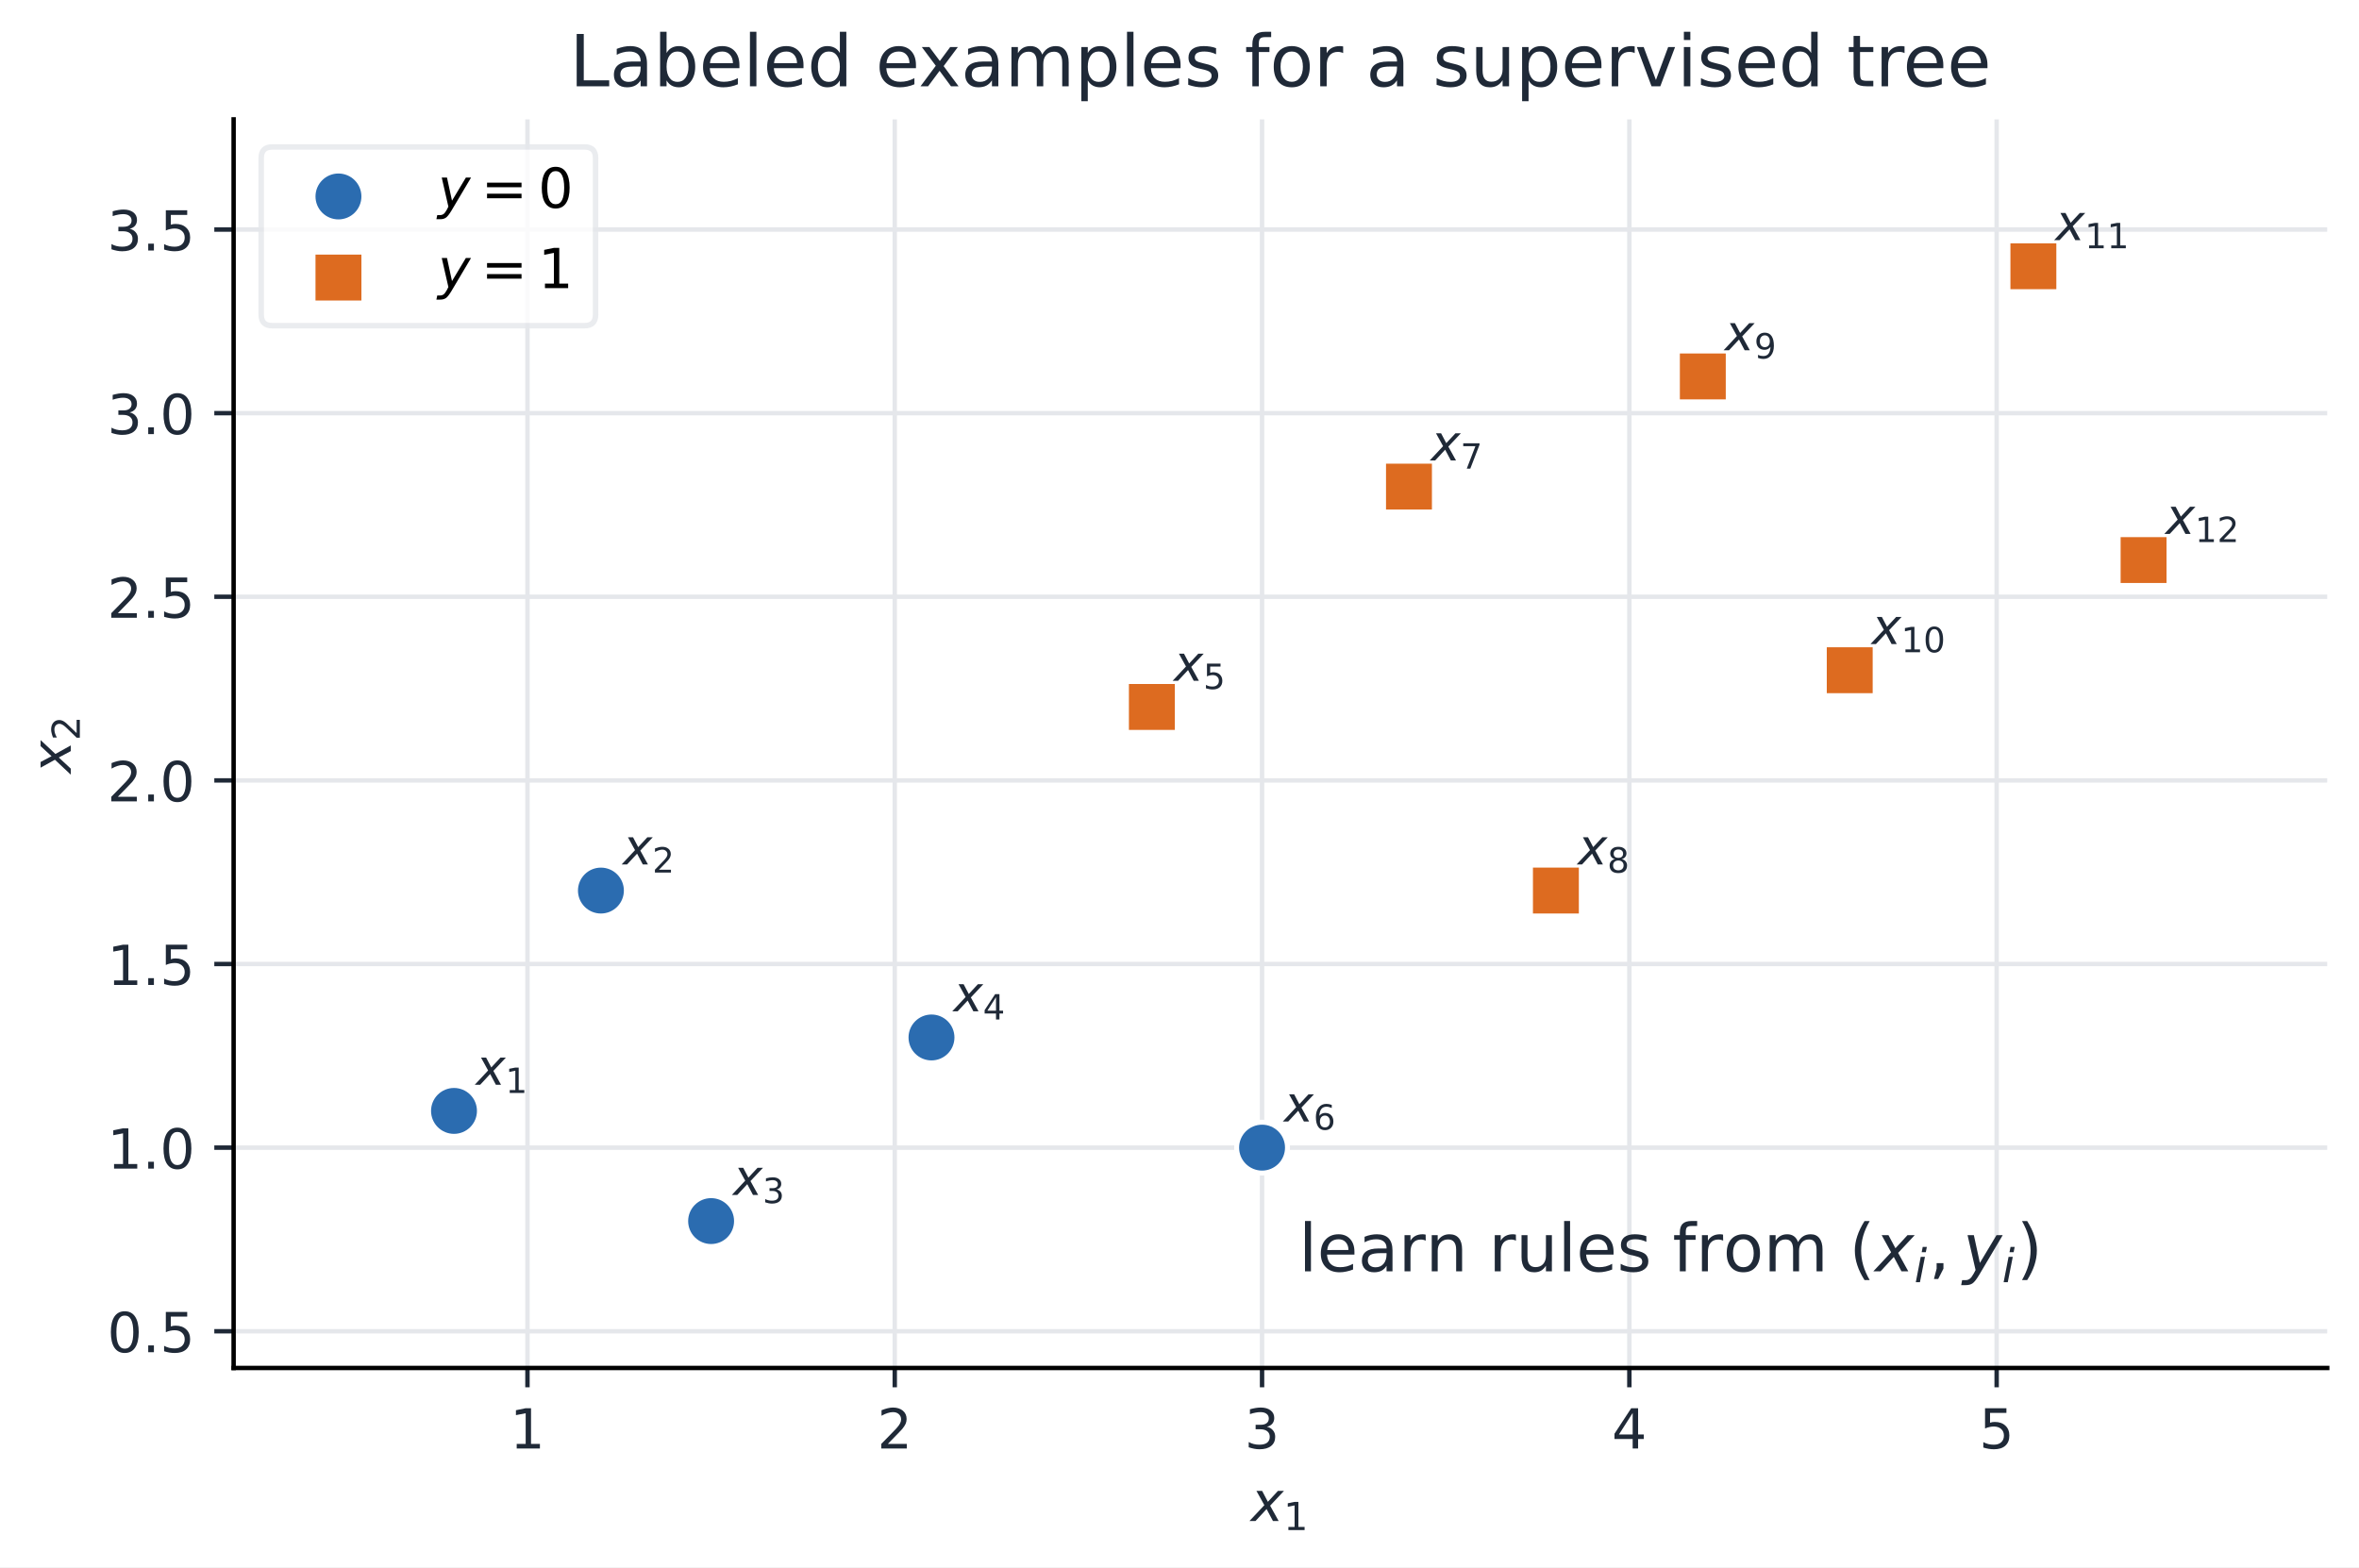
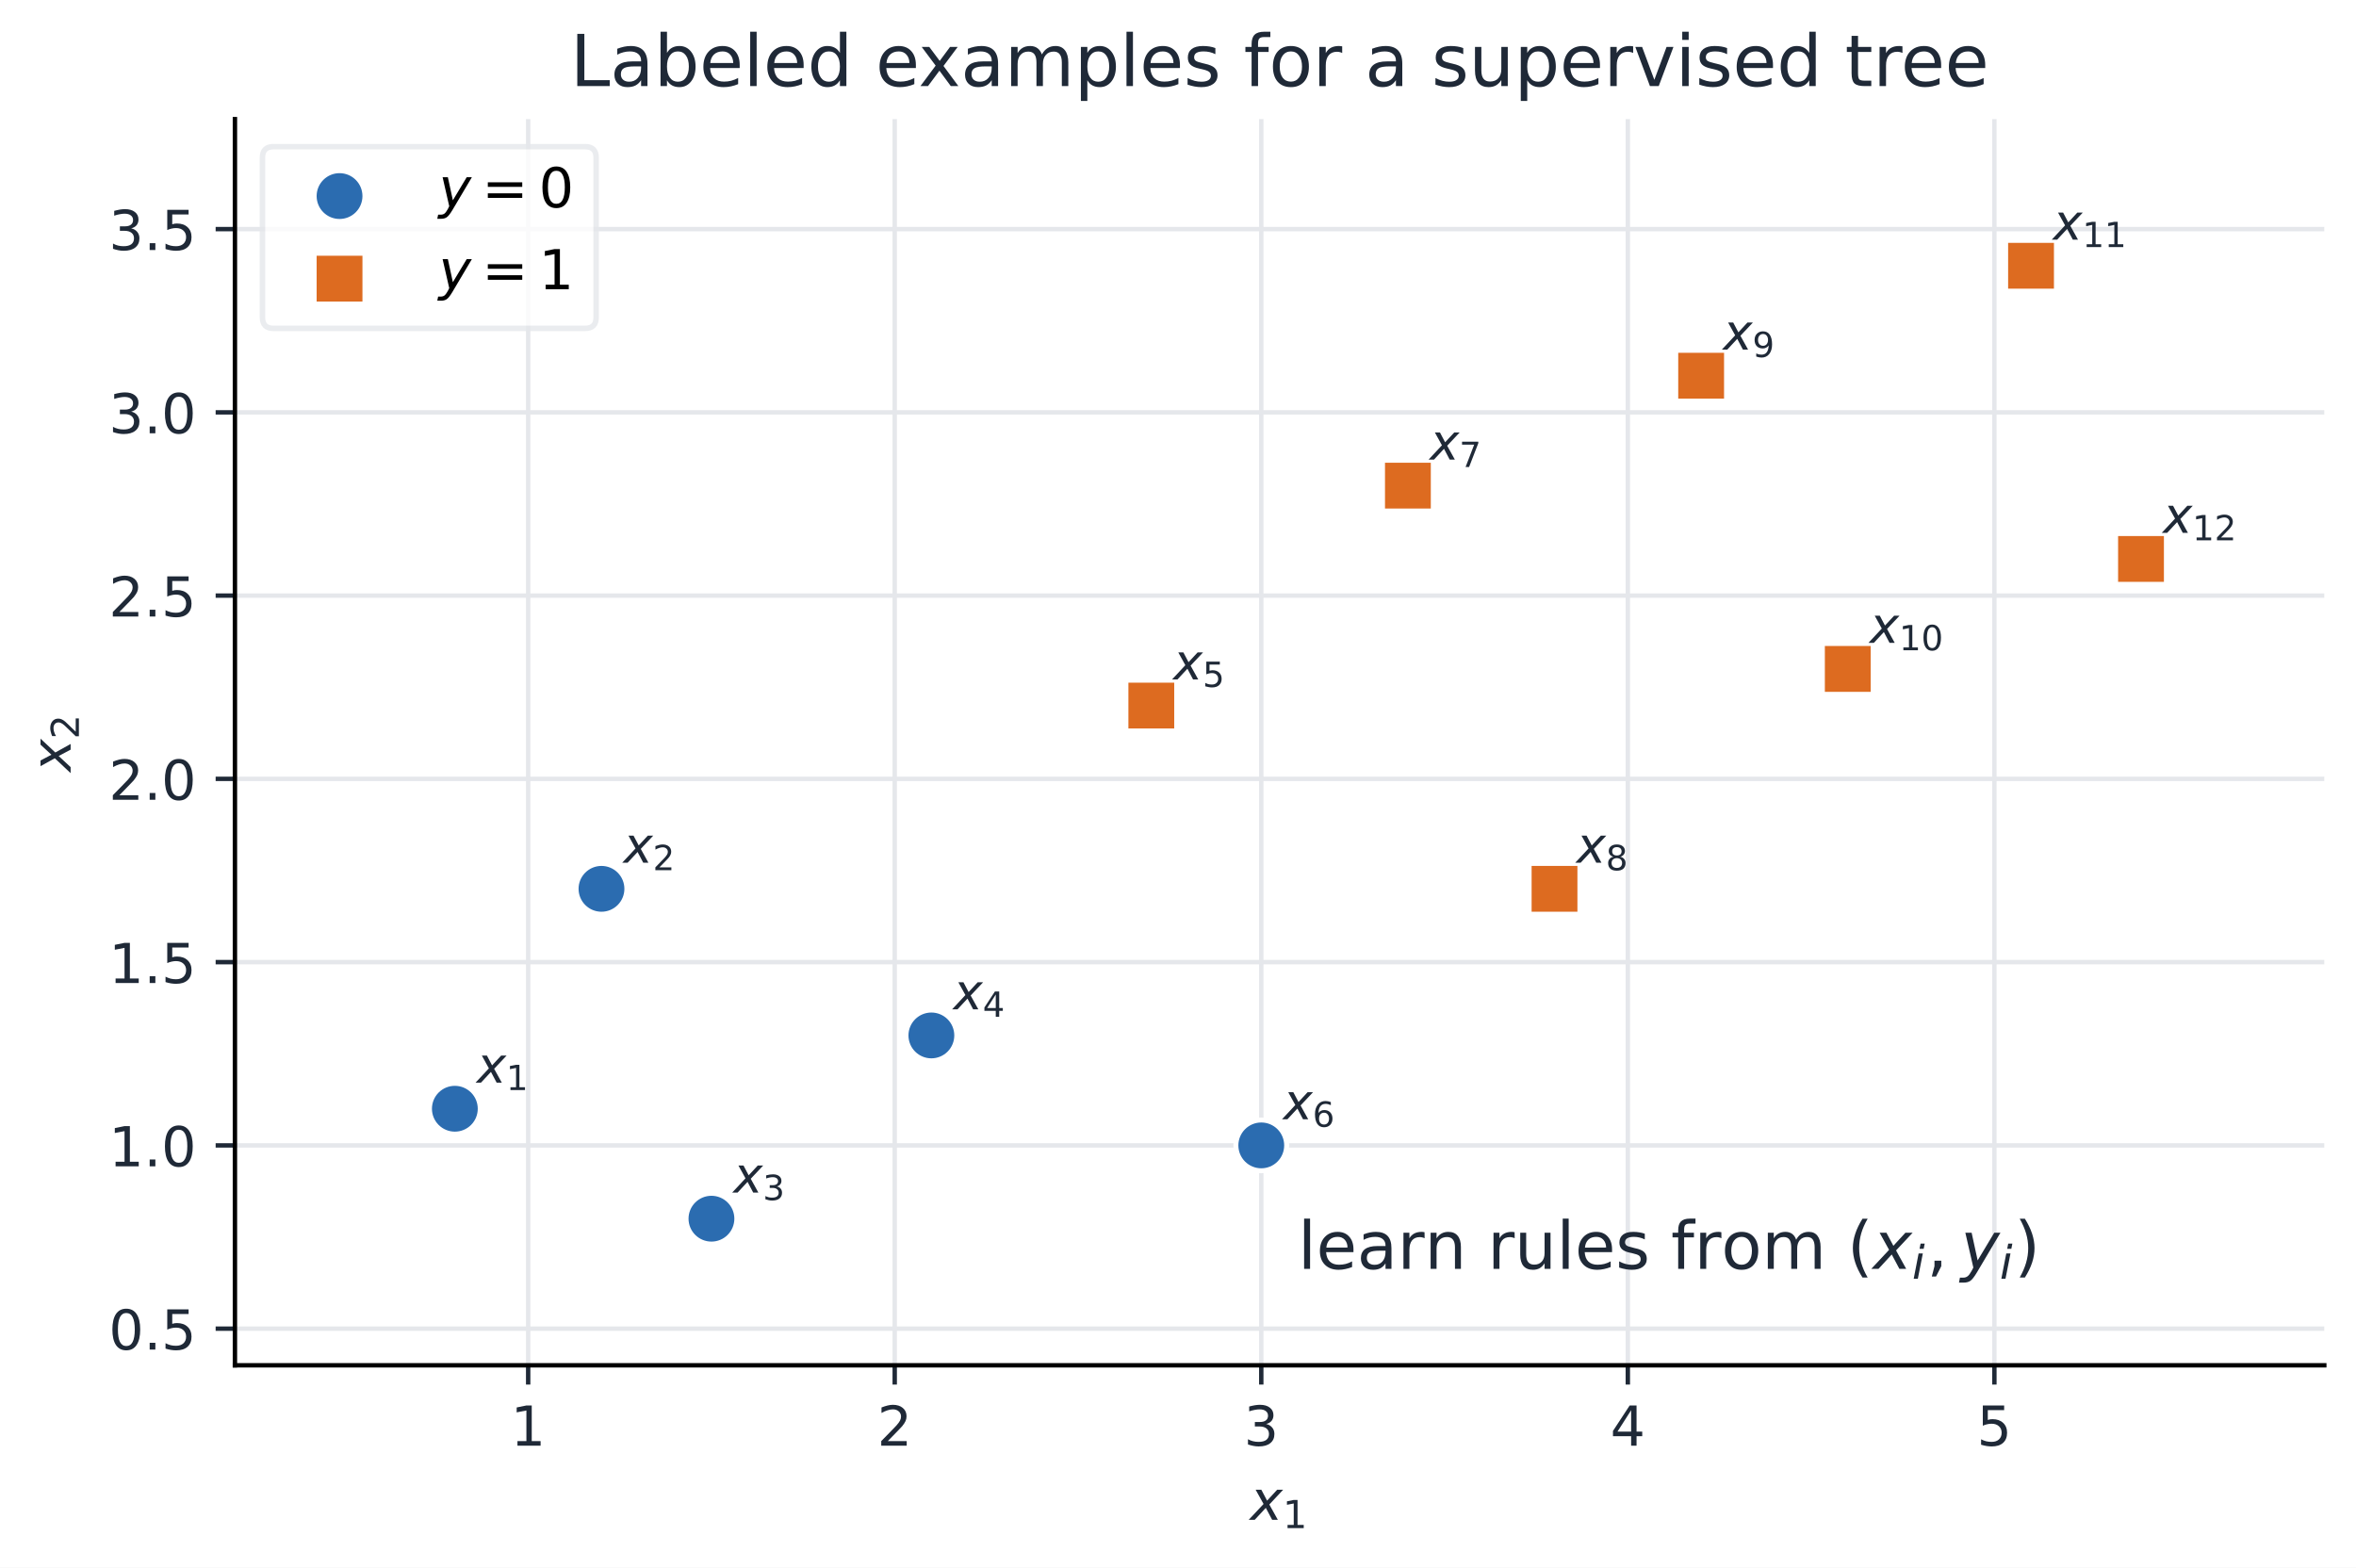
- <svg xmlns="http://www.w3.org/2000/svg" xmlns:xlink="http://www.w3.org/1999/xlink" width="427.541pt" height="284.087pt" viewBox="0 0 427.541 284.087" version="1.1">
+ <svg xmlns="http://www.w3.org/2000/svg" xmlns:xlink="http://www.w3.org/1999/xlink" width="427.863pt" height="284.731pt" viewBox="0 0 427.863 284.731" version="1.1">
  <defs>
    <style type="text/css">*{stroke-linejoin: round; stroke-linecap: butt}</style>
  </defs>
  <g id="figure_1">
    <g id="patch_1">
-       <path d="M 0 284.087  L 427.541 284.087  L 427.541 0  L 0 0  z " style="fill: #ffffff" />
+       <path d="M 0 284.731  L 427.863 284.731  L 427.863 0  L 0 0  z " style="fill: #ffffff" />
    </g>
    <g id="axes_1">
      <g id="patch_2">
-         <path d="M 42.341 247.971  L 421.781 247.971  L 421.781 21.638  L 42.341 21.638  z " style="fill: #ffffff" />
+         <path d="M 42.663 247.971  L 422.103 247.971  L 422.103 21.638  L 42.663 21.638  z " style="fill: #ffffff" />
      </g>
      <g id="matplotlib.axis_1">
        <g id="xtick_1">
          <g id="line2d_1">
-             <path d="M 95.596 247.971  L 95.596 21.638  " clip-path="url(#p916426c756)" style="fill: none; stroke: #e5e7eb; stroke-width: 0.8; stroke-linecap: square" />
+             <path d="M 95.918 247.971  L 95.918 21.638  " clip-path="url(#pe84fb427e7)" style="fill: none; stroke: #e5e7eb; stroke-width: 0.8; stroke-linecap: square" />
          </g>
          <g id="line2d_2">
            <defs>
-               <path id="m17a6bb10aa" d="M 0 0  L 0 3.5  " style="stroke: #1f2937; stroke-width: 0.8" />
+               <path id="m123e8195ff" d="M 0 0  L 0 3.5  " style="stroke: #1f2937; stroke-width: 0.8" />
            </defs>
            <g>
-               <use xlink:href="#m17a6bb10aa" x="95.596" y="247.971" style="fill: #1f2937; stroke: #1f2937; stroke-width: 0.8" />
+               <use xlink:href="#m123e8195ff" x="95.918" y="247.971" style="fill: #1f2937; stroke: #1f2937; stroke-width: 0.8" />
            </g>
          </g>
          <g id="text_1">
-             <text style="font-size: 10px; font-family: 'DejaVu Sans'; text-anchor: middle; fill: #1f2937" x="95.596" y="262.569" transform="rotate(-0 95.59599 262.569)">1</text>
+             <text style="font-size: 10px; font-family: 'DejaVu Sans'; text-anchor: middle; fill: #1f2937" x="95.918" y="262.568" transform="rotate(-0 95.91786 262.5683)">1</text>
          </g>
        </g>
        <g id="xtick_2">
          <g id="line2d_3">
-             <path d="M 162.164 247.971  L 162.164 21.638  " clip-path="url(#p916426c756)" style="fill: none; stroke: #e5e7eb; stroke-width: 0.8; stroke-linecap: square" />
+             <path d="M 162.486 247.971  L 162.486 21.638  " clip-path="url(#pe84fb427e7)" style="fill: none; stroke: #e5e7eb; stroke-width: 0.8; stroke-linecap: square" />
          </g>
          <g id="line2d_4">
            <g>
-               <use xlink:href="#m17a6bb10aa" x="162.164" y="247.971" style="fill: #1f2937; stroke: #1f2937; stroke-width: 0.8" />
+               <use xlink:href="#m123e8195ff" x="162.486" y="247.971" style="fill: #1f2937; stroke: #1f2937; stroke-width: 0.8" />
            </g>
          </g>
          <g id="text_2">
-             <text style="font-size: 10px; font-family: 'DejaVu Sans'; text-anchor: middle; fill: #1f2937" x="162.164" y="262.569" transform="rotate(-0 162.1644 262.569)">2</text>
+             <text style="font-size: 10px; font-family: 'DejaVu Sans'; text-anchor: middle; fill: #1f2937" x="162.486" y="262.568" transform="rotate(-0 162.4863 262.5683)">2</text>
          </g>
        </g>
        <g id="xtick_3">
          <g id="line2d_5">
-             <path d="M 228.733 247.971  L 228.733 21.638  " clip-path="url(#p916426c756)" style="fill: none; stroke: #e5e7eb; stroke-width: 0.8; stroke-linecap: square" />
+             <path d="M 229.055 247.971  L 229.055 21.638  " clip-path="url(#pe84fb427e7)" style="fill: none; stroke: #e5e7eb; stroke-width: 0.8; stroke-linecap: square" />
          </g>
          <g id="line2d_6">
            <g>
-               <use xlink:href="#m17a6bb10aa" x="228.733" y="247.971" style="fill: #1f2937; stroke: #1f2937; stroke-width: 0.8" />
+               <use xlink:href="#m123e8195ff" x="229.055" y="247.971" style="fill: #1f2937; stroke: #1f2937; stroke-width: 0.8" />
            </g>
          </g>
          <g id="text_3">
-             <text style="font-size: 10px; font-family: 'DejaVu Sans'; text-anchor: middle; fill: #1f2937" x="228.733" y="262.569" transform="rotate(-0 228.7328 262.569)">3</text>
+             <text style="font-size: 10px; font-family: 'DejaVu Sans'; text-anchor: middle; fill: #1f2937" x="229.055" y="262.568" transform="rotate(-0 229.0547 262.5683)">3</text>
          </g>
        </g>
        <g id="xtick_4">
          <g id="line2d_7">
-             <path d="M 295.301 247.971  L 295.301 21.638  " clip-path="url(#p916426c756)" style="fill: none; stroke: #e5e7eb; stroke-width: 0.8; stroke-linecap: square" />
+             <path d="M 295.623 247.971  L 295.623 21.638  " clip-path="url(#pe84fb427e7)" style="fill: none; stroke: #e5e7eb; stroke-width: 0.8; stroke-linecap: square" />
          </g>
          <g id="line2d_8">
            <g>
-               <use xlink:href="#m17a6bb10aa" x="295.301" y="247.971" style="fill: #1f2937; stroke: #1f2937; stroke-width: 0.8" />
+               <use xlink:href="#m123e8195ff" x="295.623" y="247.971" style="fill: #1f2937; stroke: #1f2937; stroke-width: 0.8" />
            </g>
          </g>
          <g id="text_4">
-             <text style="font-size: 10px; font-family: 'DejaVu Sans'; text-anchor: middle; fill: #1f2937" x="295.301" y="262.569" transform="rotate(-0 295.3012 262.569)">4</text>
+             <text style="font-size: 10px; font-family: 'DejaVu Sans'; text-anchor: middle; fill: #1f2937" x="295.623" y="262.568" transform="rotate(-0 295.6231 262.5683)">4</text>
          </g>
        </g>
        <g id="xtick_5">
          <g id="line2d_9">
-             <path d="M 361.87 247.971  L 361.87 21.638  " clip-path="url(#p916426c756)" style="fill: none; stroke: #e5e7eb; stroke-width: 0.8; stroke-linecap: square" />
+             <path d="M 362.192 247.971  L 362.192 21.638  " clip-path="url(#pe84fb427e7)" style="fill: none; stroke: #e5e7eb; stroke-width: 0.8; stroke-linecap: square" />
          </g>
          <g id="line2d_10">
            <g>
-               <use xlink:href="#m17a6bb10aa" x="361.87" y="247.971" style="fill: #1f2937; stroke: #1f2937; stroke-width: 0.8" />
+               <use xlink:href="#m123e8195ff" x="362.192" y="247.971" style="fill: #1f2937; stroke: #1f2937; stroke-width: 0.8" />
            </g>
          </g>
          <g id="text_5">
-             <text style="font-size: 10px; font-family: 'DejaVu Sans'; text-anchor: middle; fill: #1f2937" x="361.87" y="262.569" transform="rotate(-0 361.8697 262.569)">5</text>
+             <text style="font-size: 10px; font-family: 'DejaVu Sans'; text-anchor: middle; fill: #1f2937" x="362.192" y="262.568" transform="rotate(-0 362.1915 262.5683)">5</text>
          </g>
        </g>
        <g id="text_6">
-           <g style="fill: #1f2937" transform="translate(226.7113 276.2472)">
+           <g style="fill: #1f2937" transform="translate(227.0331 276.5683)">
            <text>
              <tspan x="0" y="-0.531" style="font-style: oblique; font-size: 10px; font-family: 'DejaVu Sans'; fill: #1f2937">x</tspan>
-               <tspan x="5.918" y="1.109" style="font-size: 7px; font-family: 'DejaVu Sans'; fill: #1f2937">1</tspan>
+               <tspan x="5.918" y="0.969" style="font-size: 7px; font-family: 'DejaVu Sans'; fill: #1f2937">1</tspan>
            </text>
          </g>
        </g>
      </g>
      <g id="matplotlib.axis_2">
        <g id="ytick_1">
          <g id="line2d_11">
-             <path d="M 42.341 241.314  L 421.781 241.314  " clip-path="url(#p916426c756)" style="fill: none; stroke: #e5e7eb; stroke-width: 0.8; stroke-linecap: square" />
+             <path d="M 42.663 241.314  L 422.103 241.314  " clip-path="url(#pe84fb427e7)" style="fill: none; stroke: #e5e7eb; stroke-width: 0.8; stroke-linecap: square" />
          </g>
          <g id="line2d_12">
            <defs>
-               <path id="m0b612e0952" d="M 0 0  L -3.5 0  " style="stroke: #1f2937; stroke-width: 0.8" />
+               <path id="m7bb8350689" d="M 0 0  L -3.5 0  " style="stroke: #1f2937; stroke-width: 0.8" />
            </defs>
            <g>
-               <use xlink:href="#m0b612e0952" x="42.341" y="241.314" style="fill: #1f2937; stroke: #1f2937; stroke-width: 0.8" />
+               <use xlink:href="#m7bb8350689" x="42.663" y="241.314" style="fill: #1f2937; stroke: #1f2937; stroke-width: 0.8" />
            </g>
          </g>
          <g id="text_7">
-             <text style="font-size: 10px; font-family: 'DejaVu Sans'; text-anchor: end; fill: #1f2937" x="35.341" y="245.113" transform="rotate(-0 35.34125 245.113)">0.5</text>
+             <text style="font-size: 10px; font-family: 'DejaVu Sans'; text-anchor: end; fill: #1f2937" x="35.663" y="245.113" transform="rotate(-0 35.66313 245.1126)">0.5</text>
          </g>
        </g>
        <g id="ytick_2">
          <g id="line2d_13">
-             <path d="M 42.341 208.03  L 421.781 208.03  " clip-path="url(#p916426c756)" style="fill: none; stroke: #e5e7eb; stroke-width: 0.8; stroke-linecap: square" />
+             <path d="M 42.663 208.03  L 422.103 208.03  " clip-path="url(#pe84fb427e7)" style="fill: none; stroke: #e5e7eb; stroke-width: 0.8; stroke-linecap: square" />
          </g>
          <g id="line2d_14">
            <g>
-               <use xlink:href="#m0b612e0952" x="42.341" y="208.03" style="fill: #1f2937; stroke: #1f2937; stroke-width: 0.8" />
+               <use xlink:href="#m7bb8350689" x="42.663" y="208.03" style="fill: #1f2937; stroke: #1f2937; stroke-width: 0.8" />
            </g>
          </g>
          <g id="text_8">
-             <text style="font-size: 10px; font-family: 'DejaVu Sans'; text-anchor: end; fill: #1f2937" x="35.341" y="211.829" transform="rotate(-0 35.34125 211.8288)">1.0</text>
+             <text style="font-size: 10px; font-family: 'DejaVu Sans'; text-anchor: end; fill: #1f2937" x="35.663" y="211.828" transform="rotate(-0 35.66313 211.8284)">1.0</text>
          </g>
        </g>
        <g id="ytick_3">
          <g id="line2d_15">
-             <path d="M 42.341 174.745  L 421.781 174.745  " clip-path="url(#p916426c756)" style="fill: none; stroke: #e5e7eb; stroke-width: 0.8; stroke-linecap: square" />
+             <path d="M 42.663 174.745  L 422.103 174.745  " clip-path="url(#pe84fb427e7)" style="fill: none; stroke: #e5e7eb; stroke-width: 0.8; stroke-linecap: square" />
          </g>
          <g id="line2d_16">
            <g>
-               <use xlink:href="#m0b612e0952" x="42.341" y="174.745" style="fill: #1f2937; stroke: #1f2937; stroke-width: 0.8" />
+               <use xlink:href="#m7bb8350689" x="42.663" y="174.745" style="fill: #1f2937; stroke: #1f2937; stroke-width: 0.8" />
            </g>
          </g>
          <g id="text_9">
-             <text style="font-size: 10px; font-family: 'DejaVu Sans'; text-anchor: end; fill: #1f2937" x="35.341" y="178.545" transform="rotate(-0 35.34125 178.5446)">1.5</text>
+             <text style="font-size: 10px; font-family: 'DejaVu Sans'; text-anchor: end; fill: #1f2937" x="35.663" y="178.544" transform="rotate(-0 35.66313 178.5442)">1.5</text>
          </g>
        </g>
        <g id="ytick_4">
          <g id="line2d_17">
-             <path d="M 42.341 141.461  L 421.781 141.461  " clip-path="url(#p916426c756)" style="fill: none; stroke: #e5e7eb; stroke-width: 0.8; stroke-linecap: square" />
+             <path d="M 42.663 141.461  L 422.103 141.461  " clip-path="url(#pe84fb427e7)" style="fill: none; stroke: #e5e7eb; stroke-width: 0.8; stroke-linecap: square" />
          </g>
          <g id="line2d_18">
            <g>
-               <use xlink:href="#m0b612e0952" x="42.341" y="141.461" style="fill: #1f2937; stroke: #1f2937; stroke-width: 0.8" />
+               <use xlink:href="#m7bb8350689" x="42.663" y="141.461" style="fill: #1f2937; stroke: #1f2937; stroke-width: 0.8" />
            </g>
          </g>
          <g id="text_10">
-             <text style="font-size: 10px; font-family: 'DejaVu Sans'; text-anchor: end; fill: #1f2937" x="35.341" y="145.26" transform="rotate(-0 35.34125 145.2603)">2.0</text>
+             <text style="font-size: 10px; font-family: 'DejaVu Sans'; text-anchor: end; fill: #1f2937" x="35.663" y="145.26" transform="rotate(-0 35.66313 145.26)">2.0</text>
          </g>
        </g>
        <g id="ytick_5">
          <g id="line2d_19">
-             <path d="M 42.341 108.177  L 421.781 108.177  " clip-path="url(#p916426c756)" style="fill: none; stroke: #e5e7eb; stroke-width: 0.8; stroke-linecap: square" />
+             <path d="M 42.663 108.177  L 422.103 108.177  " clip-path="url(#pe84fb427e7)" style="fill: none; stroke: #e5e7eb; stroke-width: 0.8; stroke-linecap: square" />
          </g>
          <g id="line2d_20">
            <g>
-               <use xlink:href="#m0b612e0952" x="42.341" y="108.177" style="fill: #1f2937; stroke: #1f2937; stroke-width: 0.8" />
+               <use xlink:href="#m7bb8350689" x="42.663" y="108.177" style="fill: #1f2937; stroke: #1f2937; stroke-width: 0.8" />
            </g>
          </g>
          <g id="text_11">
-             <text style="font-size: 10px; font-family: 'DejaVu Sans'; text-anchor: end; fill: #1f2937" x="35.341" y="111.976" transform="rotate(-0 35.34125 111.9761)">2.5</text>
+             <text style="font-size: 10px; font-family: 'DejaVu Sans'; text-anchor: end; fill: #1f2937" x="35.663" y="111.976" transform="rotate(-0 35.66313 111.9757)">2.5</text>
          </g>
        </g>
        <g id="ytick_6">
          <g id="line2d_21">
-             <path d="M 42.341 74.893  L 421.781 74.893  " clip-path="url(#p916426c756)" style="fill: none; stroke: #e5e7eb; stroke-width: 0.8; stroke-linecap: square" />
+             <path d="M 42.663 74.893  L 422.103 74.893  " clip-path="url(#pe84fb427e7)" style="fill: none; stroke: #e5e7eb; stroke-width: 0.8; stroke-linecap: square" />
          </g>
          <g id="line2d_22">
            <g>
-               <use xlink:href="#m0b612e0952" x="42.341" y="74.893" style="fill: #1f2937; stroke: #1f2937; stroke-width: 0.8" />
+               <use xlink:href="#m7bb8350689" x="42.663" y="74.893" style="fill: #1f2937; stroke: #1f2937; stroke-width: 0.8" />
            </g>
          </g>
          <g id="text_12">
-             <text style="font-size: 10px; font-family: 'DejaVu Sans'; text-anchor: end; fill: #1f2937" x="35.341" y="78.692" transform="rotate(-0 35.34125 78.69192)">3.0</text>
+             <text style="font-size: 10px; font-family: 'DejaVu Sans'; text-anchor: end; fill: #1f2937" x="35.663" y="78.692" transform="rotate(-0 35.66313 78.69153)">3.0</text>
          </g>
        </g>
        <g id="ytick_7">
          <g id="line2d_23">
-             <path d="M 42.341 41.608  L 421.781 41.608  " clip-path="url(#p916426c756)" style="fill: none; stroke: #e5e7eb; stroke-width: 0.8; stroke-linecap: square" />
+             <path d="M 42.663 41.608  L 422.103 41.608  " clip-path="url(#pe84fb427e7)" style="fill: none; stroke: #e5e7eb; stroke-width: 0.8; stroke-linecap: square" />
          </g>
          <g id="line2d_24">
            <g>
-               <use xlink:href="#m0b612e0952" x="42.341" y="41.608" style="fill: #1f2937; stroke: #1f2937; stroke-width: 0.8" />
+               <use xlink:href="#m7bb8350689" x="42.663" y="41.608" style="fill: #1f2937; stroke: #1f2937; stroke-width: 0.8" />
            </g>
          </g>
          <g id="text_13">
-             <text style="font-size: 10px; font-family: 'DejaVu Sans'; text-anchor: end; fill: #1f2937" x="35.341" y="45.408" transform="rotate(-0 35.34125 45.40771)">3.5</text>
+             <text style="font-size: 10px; font-family: 'DejaVu Sans'; text-anchor: end; fill: #1f2937" x="35.663" y="45.407" transform="rotate(-0 35.66313 45.40732)">3.5</text>
          </g>
        </g>
        <g id="text_14">
-           <g style="fill: #1f2937" transform="translate(13.35844 140.1543) rotate(-90)">
+           <g style="fill: #1f2937" transform="translate(13.35766 140.1543) rotate(-90)">
            <text>
              <tspan x="0" y="-0.531" style="font-style: oblique; font-size: 10px; font-family: 'DejaVu Sans'; fill: #1f2937">x</tspan>
-               <tspan x="5.918" y="1.109" style="font-size: 7px; font-family: 'DejaVu Sans'; fill: #1f2937">2</tspan>
+               <tspan x="5.918" y="0.969" style="font-size: 7px; font-family: 'DejaVu Sans'; fill: #1f2937">2</tspan>
            </text>
          </g>
        </g>
      </g>
      <g id="patch_3">
-         <path d="M 42.341 247.971  L 42.341 21.638  " style="fill: none; stroke: #000000; stroke-width: 0.8; stroke-linejoin: miter; stroke-linecap: square" />
+         <path d="M 42.663 247.971  L 42.663 21.638  " style="fill: none; stroke: #000000; stroke-width: 0.8; stroke-linejoin: miter; stroke-linecap: square" />
      </g>
      <g id="patch_4">
-         <path d="M 42.341 247.971  L 421.781 247.971  " style="fill: none; stroke: #000000; stroke-width: 0.8; stroke-linejoin: miter; stroke-linecap: square" />
+         <path d="M 42.663 247.971  L 422.103 247.971  " style="fill: none; stroke: #000000; stroke-width: 0.8; stroke-linejoin: miter; stroke-linecap: square" />
      </g>
      <g id="PathCollection_1">
        <defs>
-           <path id="m3cee711f73" d="M 0 4.61  C 1.223 4.61 2.395 4.124 3.26 3.26  C 4.124 2.395 4.61 1.223 4.61 0  C 4.61 -1.223 4.124 -2.395 3.26 -3.26  C 2.395 -4.124 1.223 -4.61 0 -4.61  C -1.223 -4.61 -2.395 -4.124 -3.26 -3.26  C -4.124 -2.395 -4.61 -1.223 -4.61 0  C -4.61 1.223 -4.124 2.395 -3.26 3.26  C -2.395 4.124 -1.223 4.61 0 4.61  z " style="stroke: #ffffff; stroke-width: 0.9" />
+           <path id="ma31772f3d2" d="M 0 4.61  C 1.223 4.61 2.395 4.124 3.26 3.26  C 4.124 2.395 4.61 1.223 4.61 0  C 4.61 -1.223 4.124 -2.395 3.26 -3.26  C 2.395 -4.124 1.223 -4.61 0 -4.61  C -1.223 -4.61 -2.395 -4.124 -3.26 -3.26  C -4.124 -2.395 -4.61 -1.223 -4.61 0  C -4.61 1.223 -4.124 2.395 -3.26 3.26  C -2.395 4.124 -1.223 4.61 0 4.61  z " style="stroke: #ffffff; stroke-width: 0.9" />
        </defs>
-         <g clip-path="url(#p916426c756)">
-           <use xlink:href="#m3cee711f73" x="82.282" y="201.373" style="fill: #2b6cb0; stroke: #ffffff; stroke-width: 0.9" />
-           <use xlink:href="#m3cee711f73" x="108.91" y="161.432" style="fill: #2b6cb0; stroke: #ffffff; stroke-width: 0.9" />
-           <use xlink:href="#m3cee711f73" x="128.88" y="221.343" style="fill: #2b6cb0; stroke: #ffffff; stroke-width: 0.9" />
-           <use xlink:href="#m3cee711f73" x="168.821" y="188.059" style="fill: #2b6cb0; stroke: #ffffff; stroke-width: 0.9" />
-           <use xlink:href="#m3cee711f73" x="228.733" y="208.03" style="fill: #2b6cb0; stroke: #ffffff; stroke-width: 0.9" />
+         <g clip-path="url(#pe84fb427e7)">
+           <use xlink:href="#ma31772f3d2" x="82.604" y="201.373" style="fill: #2b6cb0; stroke: #ffffff; stroke-width: 0.9" />
+           <use xlink:href="#ma31772f3d2" x="109.232" y="161.432" style="fill: #2b6cb0; stroke: #ffffff; stroke-width: 0.9" />
+           <use xlink:href="#ma31772f3d2" x="129.202" y="221.343" style="fill: #2b6cb0; stroke: #ffffff; stroke-width: 0.9" />
+           <use xlink:href="#ma31772f3d2" x="169.143" y="188.059" style="fill: #2b6cb0; stroke: #ffffff; stroke-width: 0.9" />
+           <use xlink:href="#ma31772f3d2" x="229.055" y="208.03" style="fill: #2b6cb0; stroke: #ffffff; stroke-width: 0.9" />
        </g>
      </g>
      <g id="PathCollection_2">
        <defs>
-           <path id="mcf4107e9f2" d="M -4.61 4.61  L 4.61 4.61  L 4.61 -4.61  L -4.61 -4.61  z " style="stroke: #ffffff; stroke-width: 0.9" />
+           <path id="m41e7f67862" d="M -4.61 4.61  L 4.61 4.61  L 4.61 -4.61  L -4.61 -4.61  z " style="stroke: #ffffff; stroke-width: 0.9" />
        </defs>
-         <g clip-path="url(#p916426c756)">
-           <use xlink:href="#mcf4107e9f2" x="208.762" y="128.147" style="fill: #dd6b20; stroke: #ffffff; stroke-width: 0.9" />
-           <use xlink:href="#mcf4107e9f2" x="255.36" y="88.206" style="fill: #dd6b20; stroke: #ffffff; stroke-width: 0.9" />
-           <use xlink:href="#mcf4107e9f2" x="281.988" y="161.432" style="fill: #dd6b20; stroke: #ffffff; stroke-width: 0.9" />
-           <use xlink:href="#mcf4107e9f2" x="308.615" y="68.236" style="fill: #dd6b20; stroke: #ffffff; stroke-width: 0.9" />
-           <use xlink:href="#mcf4107e9f2" x="335.242" y="121.491" style="fill: #dd6b20; stroke: #ffffff; stroke-width: 0.9" />
-           <use xlink:href="#mcf4107e9f2" x="368.527" y="48.265" style="fill: #dd6b20; stroke: #ffffff; stroke-width: 0.9" />
-           <use xlink:href="#mcf4107e9f2" x="388.497" y="101.52" style="fill: #dd6b20; stroke: #ffffff; stroke-width: 0.9" />
+         <g clip-path="url(#pe84fb427e7)">
+           <use xlink:href="#m41e7f67862" x="209.084" y="128.147" style="fill: #dd6b20; stroke: #ffffff; stroke-width: 0.9" />
+           <use xlink:href="#m41e7f67862" x="255.682" y="88.206" style="fill: #dd6b20; stroke: #ffffff; stroke-width: 0.9" />
+           <use xlink:href="#m41e7f67862" x="282.309" y="161.432" style="fill: #dd6b20; stroke: #ffffff; stroke-width: 0.9" />
+           <use xlink:href="#m41e7f67862" x="308.937" y="68.236" style="fill: #dd6b20; stroke: #ffffff; stroke-width: 0.9" />
+           <use xlink:href="#m41e7f67862" x="335.564" y="121.491" style="fill: #dd6b20; stroke: #ffffff; stroke-width: 0.9" />
+           <use xlink:href="#m41e7f67862" x="368.848" y="48.265" style="fill: #dd6b20; stroke: #ffffff; stroke-width: 0.9" />
+           <use xlink:href="#m41e7f67862" x="388.819" y="101.52" style="fill: #dd6b20; stroke: #ffffff; stroke-width: 0.9" />
        </g>
      </g>
      <g id="text_15">
-         <g style="fill: #1f2937" transform="translate(86.27641 196.7129)">
-           <text>
-             <tspan x="0" y="-0.078" style="font-style: oblique; font-size: 9px; font-family: 'DejaVu Sans'; fill: #1f2937">x</tspan>
-             <tspan x="5.326" y="1.398" style="font-size: 6.3px; font-family: 'DejaVu Sans'; fill: #1f2937">1</tspan>
+         <g style="fill: #1f2937" transform="translate(86.59828 196.7129)">
+           <text>
+             <tspan x="0" y="-0.078" style="font-style: oblique; font-size: 9px; font-family: 'DejaVu Sans'; fill: #1f2937">x</tspan>
+             <tspan x="5.326" y="1.272" style="font-size: 6.3px; font-family: 'DejaVu Sans'; fill: #1f2937">1</tspan>
          </text>
        </g>
      </g>
      <g id="text_16">
-         <g style="fill: #1f2937" transform="translate(112.9038 156.7719)">
-           <text>
-             <tspan x="0" y="-0.078" style="font-style: oblique; font-size: 9px; font-family: 'DejaVu Sans'; fill: #1f2937">x</tspan>
-             <tspan x="5.326" y="1.398" style="font-size: 6.3px; font-family: 'DejaVu Sans'; fill: #1f2937">2</tspan>
+         <g style="fill: #1f2937" transform="translate(113.2257 156.7719)">
+           <text>
+             <tspan x="0" y="-0.078" style="font-style: oblique; font-size: 9px; font-family: 'DejaVu Sans'; fill: #1f2937">x</tspan>
+             <tspan x="5.326" y="1.272" style="font-size: 6.3px; font-family: 'DejaVu Sans'; fill: #1f2937">2</tspan>
          </text>
        </g>
      </g>
      <g id="text_17">
-         <g style="fill: #1f2937" transform="translate(132.8743 216.6834)">
-           <text>
-             <tspan x="0" y="-0.078" style="font-style: oblique; font-size: 9px; font-family: 'DejaVu Sans'; fill: #1f2937">x</tspan>
-             <tspan x="5.326" y="1.398" style="font-size: 6.3px; font-family: 'DejaVu Sans'; fill: #1f2937">3</tspan>
+         <g style="fill: #1f2937" transform="translate(133.1962 216.6834)">
+           <text>
+             <tspan x="0" y="-0.078" style="font-style: oblique; font-size: 9px; font-family: 'DejaVu Sans'; fill: #1f2937">x</tspan>
+             <tspan x="5.326" y="1.272" style="font-size: 6.3px; font-family: 'DejaVu Sans'; fill: #1f2937">3</tspan>
          </text>
        </g>
      </g>
      <g id="text_18">
-         <g style="fill: #1f2937" transform="translate(172.8154 183.3992)">
-           <text>
-             <tspan x="0" y="-0.078" style="font-style: oblique; font-size: 9px; font-family: 'DejaVu Sans'; fill: #1f2937">x</tspan>
-             <tspan x="5.326" y="1.398" style="font-size: 6.3px; font-family: 'DejaVu Sans'; fill: #1f2937">4</tspan>
+         <g style="fill: #1f2937" transform="translate(173.1372 183.3992)">
+           <text>
+             <tspan x="0" y="-0.078" style="font-style: oblique; font-size: 9px; font-family: 'DejaVu Sans'; fill: #1f2937">x</tspan>
+             <tspan x="5.326" y="1.272" style="font-size: 6.3px; font-family: 'DejaVu Sans'; fill: #1f2937">4</tspan>
          </text>
        </g>
      </g>
      <g id="text_19">
-         <g style="fill: #1f2937" transform="translate(212.7564 123.4877)">
-           <text>
-             <tspan x="0" y="-0.078" style="font-style: oblique; font-size: 9px; font-family: 'DejaVu Sans'; fill: #1f2937">x</tspan>
-             <tspan x="5.326" y="1.398" style="font-size: 6.3px; font-family: 'DejaVu Sans'; fill: #1f2937">5</tspan>
+         <g style="fill: #1f2937" transform="translate(213.0783 123.4877)">
+           <text>
+             <tspan x="0" y="-0.078" style="font-style: oblique; font-size: 9px; font-family: 'DejaVu Sans'; fill: #1f2937">x</tspan>
+             <tspan x="5.326" y="1.272" style="font-size: 6.3px; font-family: 'DejaVu Sans'; fill: #1f2937">5</tspan>
          </text>
        </g>
      </g>
      <g id="text_20">
-         <g style="fill: #1f2937" transform="translate(232.7269 203.3698)">
-           <text>
-             <tspan x="0" y="-0.078" style="font-style: oblique; font-size: 9px; font-family: 'DejaVu Sans'; fill: #1f2937">x</tspan>
-             <tspan x="5.326" y="1.398" style="font-size: 6.3px; font-family: 'DejaVu Sans'; fill: #1f2937">6</tspan>
+         <g style="fill: #1f2937" transform="translate(233.0488 203.3698)">
+           <text>
+             <tspan x="0" y="-0.078" style="font-style: oblique; font-size: 9px; font-family: 'DejaVu Sans'; fill: #1f2937">x</tspan>
+             <tspan x="5.326" y="1.272" style="font-size: 6.3px; font-family: 'DejaVu Sans'; fill: #1f2937">6</tspan>
          </text>
        </g>
      </g>
      <g id="text_21">
-         <g style="fill: #1f2937" transform="translate(259.3543 83.5466)">
-           <text>
-             <tspan x="0" y="-0.078" style="font-style: oblique; font-size: 9px; font-family: 'DejaVu Sans'; fill: #1f2937">x</tspan>
-             <tspan x="5.326" y="1.398" style="font-size: 6.3px; font-family: 'DejaVu Sans'; fill: #1f2937">7</tspan>
+         <g style="fill: #1f2937" transform="translate(259.6762 83.5466)">
+           <text>
+             <tspan x="0" y="-0.078" style="font-style: oblique; font-size: 9px; font-family: 'DejaVu Sans'; fill: #1f2937">x</tspan>
+             <tspan x="5.326" y="1.272" style="font-size: 6.3px; font-family: 'DejaVu Sans'; fill: #1f2937">7</tspan>
          </text>
        </g>
      </g>
      <g id="text_22">
-         <g style="fill: #1f2937" transform="translate(285.9817 156.7719)">
-           <text>
-             <tspan x="0" y="-0.078" style="font-style: oblique; font-size: 9px; font-family: 'DejaVu Sans'; fill: #1f2937">x</tspan>
-             <tspan x="5.326" y="1.398" style="font-size: 6.3px; font-family: 'DejaVu Sans'; fill: #1f2937">8</tspan>
+         <g style="fill: #1f2937" transform="translate(286.3035 156.7719)">
+           <text>
+             <tspan x="0" y="-0.078" style="font-style: oblique; font-size: 9px; font-family: 'DejaVu Sans'; fill: #1f2937">x</tspan>
+             <tspan x="5.326" y="1.272" style="font-size: 6.3px; font-family: 'DejaVu Sans'; fill: #1f2937">8</tspan>
          </text>
        </g>
      </g>
      <g id="text_23">
-         <g style="fill: #1f2937" transform="translate(312.609 63.57607)">
-           <text>
-             <tspan x="0" y="-0.078" style="font-style: oblique; font-size: 9px; font-family: 'DejaVu Sans'; fill: #1f2937">x</tspan>
-             <tspan x="5.326" y="1.398" style="font-size: 6.3px; font-family: 'DejaVu Sans'; fill: #1f2937">9</tspan>
+         <g style="fill: #1f2937" transform="translate(312.9309 63.57607)">
+           <text>
+             <tspan x="0" y="-0.078" style="font-style: oblique; font-size: 9px; font-family: 'DejaVu Sans'; fill: #1f2937">x</tspan>
+             <tspan x="5.326" y="1.272" style="font-size: 6.3px; font-family: 'DejaVu Sans'; fill: #1f2937">9</tspan>
          </text>
        </g>
      </g>
      <g id="text_24">
-         <g style="fill: #1f2937" transform="translate(339.2364 116.8308)">
-           <text>
-             <tspan x="0" y="-0.078" style="font-style: oblique; font-size: 9px; font-family: 'DejaVu Sans'; fill: #1f2937">x</tspan>
-             <tspan x="5.326" y="1.398" style="font-size: 6.3px; font-family: 'DejaVu Sans'; fill: #1f2937">1</tspan>
-             <tspan x="9.334" y="1.398" style="font-size: 6.3px; font-family: 'DejaVu Sans'; fill: #1f2937">0</tspan>
+         <g style="fill: #1f2937" transform="translate(339.5583 116.8308)">
+           <text>
+             <tspan x="0" y="-0.078" style="font-style: oblique; font-size: 9px; font-family: 'DejaVu Sans'; fill: #1f2937">x</tspan>
+             <tspan x="5.326" y="1.272" style="font-size: 6.3px; font-family: 'DejaVu Sans'; fill: #1f2937">1</tspan>
+             <tspan x="9.334" y="1.272" style="font-size: 6.3px; font-family: 'DejaVu Sans'; fill: #1f2937">0</tspan>
          </text>
        </g>
      </g>
      <g id="text_25">
-         <g style="fill: #1f2937" transform="translate(372.5206 43.60555)">
-           <text>
-             <tspan x="0" y="-0.078" style="font-style: oblique; font-size: 9px; font-family: 'DejaVu Sans'; fill: #1f2937">x</tspan>
-             <tspan x="5.326" y="1.398" style="font-size: 6.3px; font-family: 'DejaVu Sans'; fill: #1f2937">1</tspan>
-             <tspan x="9.334" y="1.398" style="font-size: 6.3px; font-family: 'DejaVu Sans'; fill: #1f2937">1</tspan>
+         <g style="fill: #1f2937" transform="translate(372.8425 43.60555)">
+           <text>
+             <tspan x="0" y="-0.078" style="font-style: oblique; font-size: 9px; font-family: 'DejaVu Sans'; fill: #1f2937">x</tspan>
+             <tspan x="5.326" y="1.272" style="font-size: 6.3px; font-family: 'DejaVu Sans'; fill: #1f2937">1</tspan>
+             <tspan x="9.334" y="1.272" style="font-size: 6.3px; font-family: 'DejaVu Sans'; fill: #1f2937">1</tspan>
          </text>
        </g>
      </g>
      <g id="text_26">
-         <g style="fill: #1f2937" transform="translate(392.4911 96.86029)">
-           <text>
-             <tspan x="0" y="-0.078" style="font-style: oblique; font-size: 9px; font-family: 'DejaVu Sans'; fill: #1f2937">x</tspan>
-             <tspan x="5.326" y="1.398" style="font-size: 6.3px; font-family: 'DejaVu Sans'; fill: #1f2937">1</tspan>
-             <tspan x="9.334" y="1.398" style="font-size: 6.3px; font-family: 'DejaVu Sans'; fill: #1f2937">2</tspan>
+         <g style="fill: #1f2937" transform="translate(392.813 96.86029)">
+           <text>
+             <tspan x="0" y="-0.078" style="font-style: oblique; font-size: 9px; font-family: 'DejaVu Sans'; fill: #1f2937">x</tspan>
+             <tspan x="5.326" y="1.272" style="font-size: 6.3px; font-family: 'DejaVu Sans'; fill: #1f2937">1</tspan>
+             <tspan x="9.334" y="1.272" style="font-size: 6.3px; font-family: 'DejaVu Sans'; fill: #1f2937">2</tspan>
          </text>
        </g>
      </g>
      <g id="text_27">
-         <g style="fill: #1f2937" transform="translate(235.3897 231.3285)">
+         <g style="fill: #1f2937" transform="translate(235.7115 231.3285)">
          <text>
            <tspan x="0" y="-0.875" style="font-size: 12px; font-family: 'DejaVu Sans'; fill: #1f2937">l</tspan>
            <tspan x="3.334" y="-0.875" style="font-size: 12px; font-family: 'DejaVu Sans'; fill: #1f2937">e</tspan>
            <tspan x="10.717" y="-0.875" style="font-size: 12px; font-family: 'DejaVu Sans'; fill: #1f2937">a</tspan>
            <tspan x="18.07" y="-0.875" style="font-size: 12px; font-family: 'DejaVu Sans'; fill: #1f2937">r</tspan>
            <tspan x="23.004" y="-0.875" style="font-size: 12px; font-family: 'DejaVu Sans'; fill: #1f2937">n</tspan>
            <tspan x="30.609" y="-0.875" style="font-size: 12px; font-family: 'DejaVu Sans'; fill: #1f2937"> </tspan>
            <tspan x="34.424" y="-0.875" style="font-size: 12px; font-family: 'DejaVu Sans'; fill: #1f2937">r</tspan>
            <tspan x="39.357" y="-0.875" style="font-size: 12px; font-family: 'DejaVu Sans'; fill: #1f2937">u</tspan>
            <tspan x="46.963" y="-0.875" style="font-size: 12px; font-family: 'DejaVu Sans'; fill: #1f2937">l</tspan>
            <tspan x="50.297" y="-0.875" style="font-size: 12px; font-family: 'DejaVu Sans'; fill: #1f2937">e</tspan>
            <tspan x="57.68" y="-0.875" style="font-size: 12px; font-family: 'DejaVu Sans'; fill: #1f2937">s</tspan>
            <tspan x="63.932" y="-0.875" style="font-size: 12px; font-family: 'DejaVu Sans'; fill: #1f2937"> </tspan>
            <tspan x="67.746" y="-0.875" style="font-size: 12px; font-family: 'DejaVu Sans'; fill: #1f2937">f</tspan>
            <tspan x="71.971" y="-0.875" style="font-size: 12px; font-family: 'DejaVu Sans'; fill: #1f2937">r</tspan>
            <tspan x="76.904" y="-0.875" style="font-size: 12px; font-family: 'DejaVu Sans'; fill: #1f2937">o</tspan>
            <tspan x="84.246" y="-0.875" style="font-size: 12px; font-family: 'DejaVu Sans'; fill: #1f2937">m</tspan>
            <tspan x="95.936" y="-0.875" style="font-size: 12px; font-family: 'DejaVu Sans'; fill: #1f2937"> </tspan>
            <tspan x="99.75" y="-0.875" style="font-size: 12px; font-family: 'DejaVu Sans'; fill: #1f2937">(</tspan>
            <tspan x="114.195" y="-0.875" style="font-size: 12px; font-family: 'DejaVu Sans'; fill: #1f2937">,</tspan>
            <tspan x="130.111" y="-0.875" style="font-size: 12px; font-family: 'DejaVu Sans'; fill: #1f2937">)</tspan>
            <tspan x="104.432" y="-0.875" style="font-style: oblique; font-size: 12px; font-family: 'DejaVu Sans'; fill: #1f2937">x</tspan>
            <tspan x="120.347" y="-0.875" style="font-style: oblique; font-size: 12px; font-family: 'DejaVu Sans'; fill: #1f2937">y</tspan>
-             <tspan x="111.533" y="1.094" style="font-style: oblique; font-size: 8.4px; font-family: 'DejaVu Sans'; fill: #1f2937">i</tspan>
-             <tspan x="127.449" y="1.094" style="font-style: oblique; font-size: 8.4px; font-family: 'DejaVu Sans'; fill: #1f2937">i</tspan>
+             <tspan x="111.533" y="0.925" style="font-style: oblique; font-size: 8.4px; font-family: 'DejaVu Sans'; fill: #1f2937">i</tspan>
+             <tspan x="127.449" y="0.925" style="font-style: oblique; font-size: 8.4px; font-family: 'DejaVu Sans'; fill: #1f2937">i</tspan>
          </text>
        </g>
      </g>
      <g id="text_28">
-         <text style="font-size: 13px; font-family: 'DejaVu Sans'; text-anchor: middle; fill: #1f2937" x="232.061" y="15.638" transform="rotate(-0 232.0613 15.63797)">Labeled examples for a supervised tree</text>
+         <text style="font-size: 13px; font-family: 'DejaVu Sans'; text-anchor: middle; fill: #1f2937" x="232.383" y="15.638" transform="rotate(-0 232.3831 15.63797)">Labeled examples for a supervised tree</text>
      </g>
      <g id="legend_1">
        <g id="patch_5">
-           <path d="M 49.341 59.035  L 105.941 59.035  Q 107.941 59.035 107.941 57.035  L 107.941 28.638  Q 107.941 26.638 105.941 26.638  L 49.341 26.638  Q 47.341 26.638 47.341 28.638  L 47.341 57.035  Q 47.341 59.035 49.341 59.035  z " style="fill: #ffffff; opacity: 0.8; stroke: #e5e7eb; stroke-linejoin: miter" />
+           <path d="M 49.663 59.64  L 106.263 59.64  Q 108.263 59.64 108.263 57.64  L 108.263 28.638  Q 108.263 26.638 106.263 26.638  L 49.663 26.638  Q 47.663 26.638 47.663 28.638  L 47.663 57.64  Q 47.663 59.64 49.663 59.64  z " style="fill: #ffffff; opacity: 0.8; stroke: #e5e7eb; stroke-linejoin: miter" />
        </g>
        <g id="PathCollection_3">
          <g>
-             <use xlink:href="#m3cee711f73" x="61.341" y="35.611" style="fill: #2b6cb0; stroke: #ffffff; stroke-width: 0.9" />
+             <use xlink:href="#ma31772f3d2" x="61.663" y="35.611" style="fill: #2b6cb0; stroke: #ffffff; stroke-width: 0.9" />
          </g>
        </g>
        <g id="text_29">
-           <g transform="translate(79.34125 38.23641)">
+           <g transform="translate(79.66312 38.23641)">
            <text>
              <tspan x="0" y="-0.578" style="font-style: oblique; font-size: 10px; font-family: 'DejaVu Sans'">y</tspan>
              <tspan x="7.866" y="-0.578" style="font-size: 10px; font-family: 'DejaVu Sans'">=</tspan>
              <tspan x="18.193" y="-0.578" style="font-size: 10px; font-family: 'DejaVu Sans'">0</tspan>
            </text>
          </g>
        </g>
        <g id="PathCollection_4">
          <g>
-             <use xlink:href="#mcf4107e9f2" x="61.341" y="50.31" style="fill: #dd6b20; stroke: #ffffff; stroke-width: 0.9" />
+             <use xlink:href="#m41e7f67862" x="61.663" y="50.612" style="fill: #dd6b20; stroke: #ffffff; stroke-width: 0.9" />
          </g>
        </g>
        <g id="text_30">
-           <g transform="translate(79.34125 52.93484)">
+           <g transform="translate(79.66312 53.23719)">
            <text>
              <tspan x="0" y="-0.703" style="font-style: oblique; font-size: 10px; font-family: 'DejaVu Sans'">y</tspan>
              <tspan x="7.866" y="-0.703" style="font-size: 10px; font-family: 'DejaVu Sans'">=</tspan>
              <tspan x="18.193" y="-0.703" style="font-size: 10px; font-family: 'DejaVu Sans'">1</tspan>
            </text>
          </g>
        </g>
      </g>
    </g>
  </g>
  <defs>
-     <clipPath id="p916426c756">
-       <rect x="42.341" y="21.638" width="379.44" height="226.333" />
+     <clipPath id="pe84fb427e7">
+       <rect x="42.663" y="21.638" width="379.44" height="226.333" />
    </clipPath>
  </defs>
</svg>
